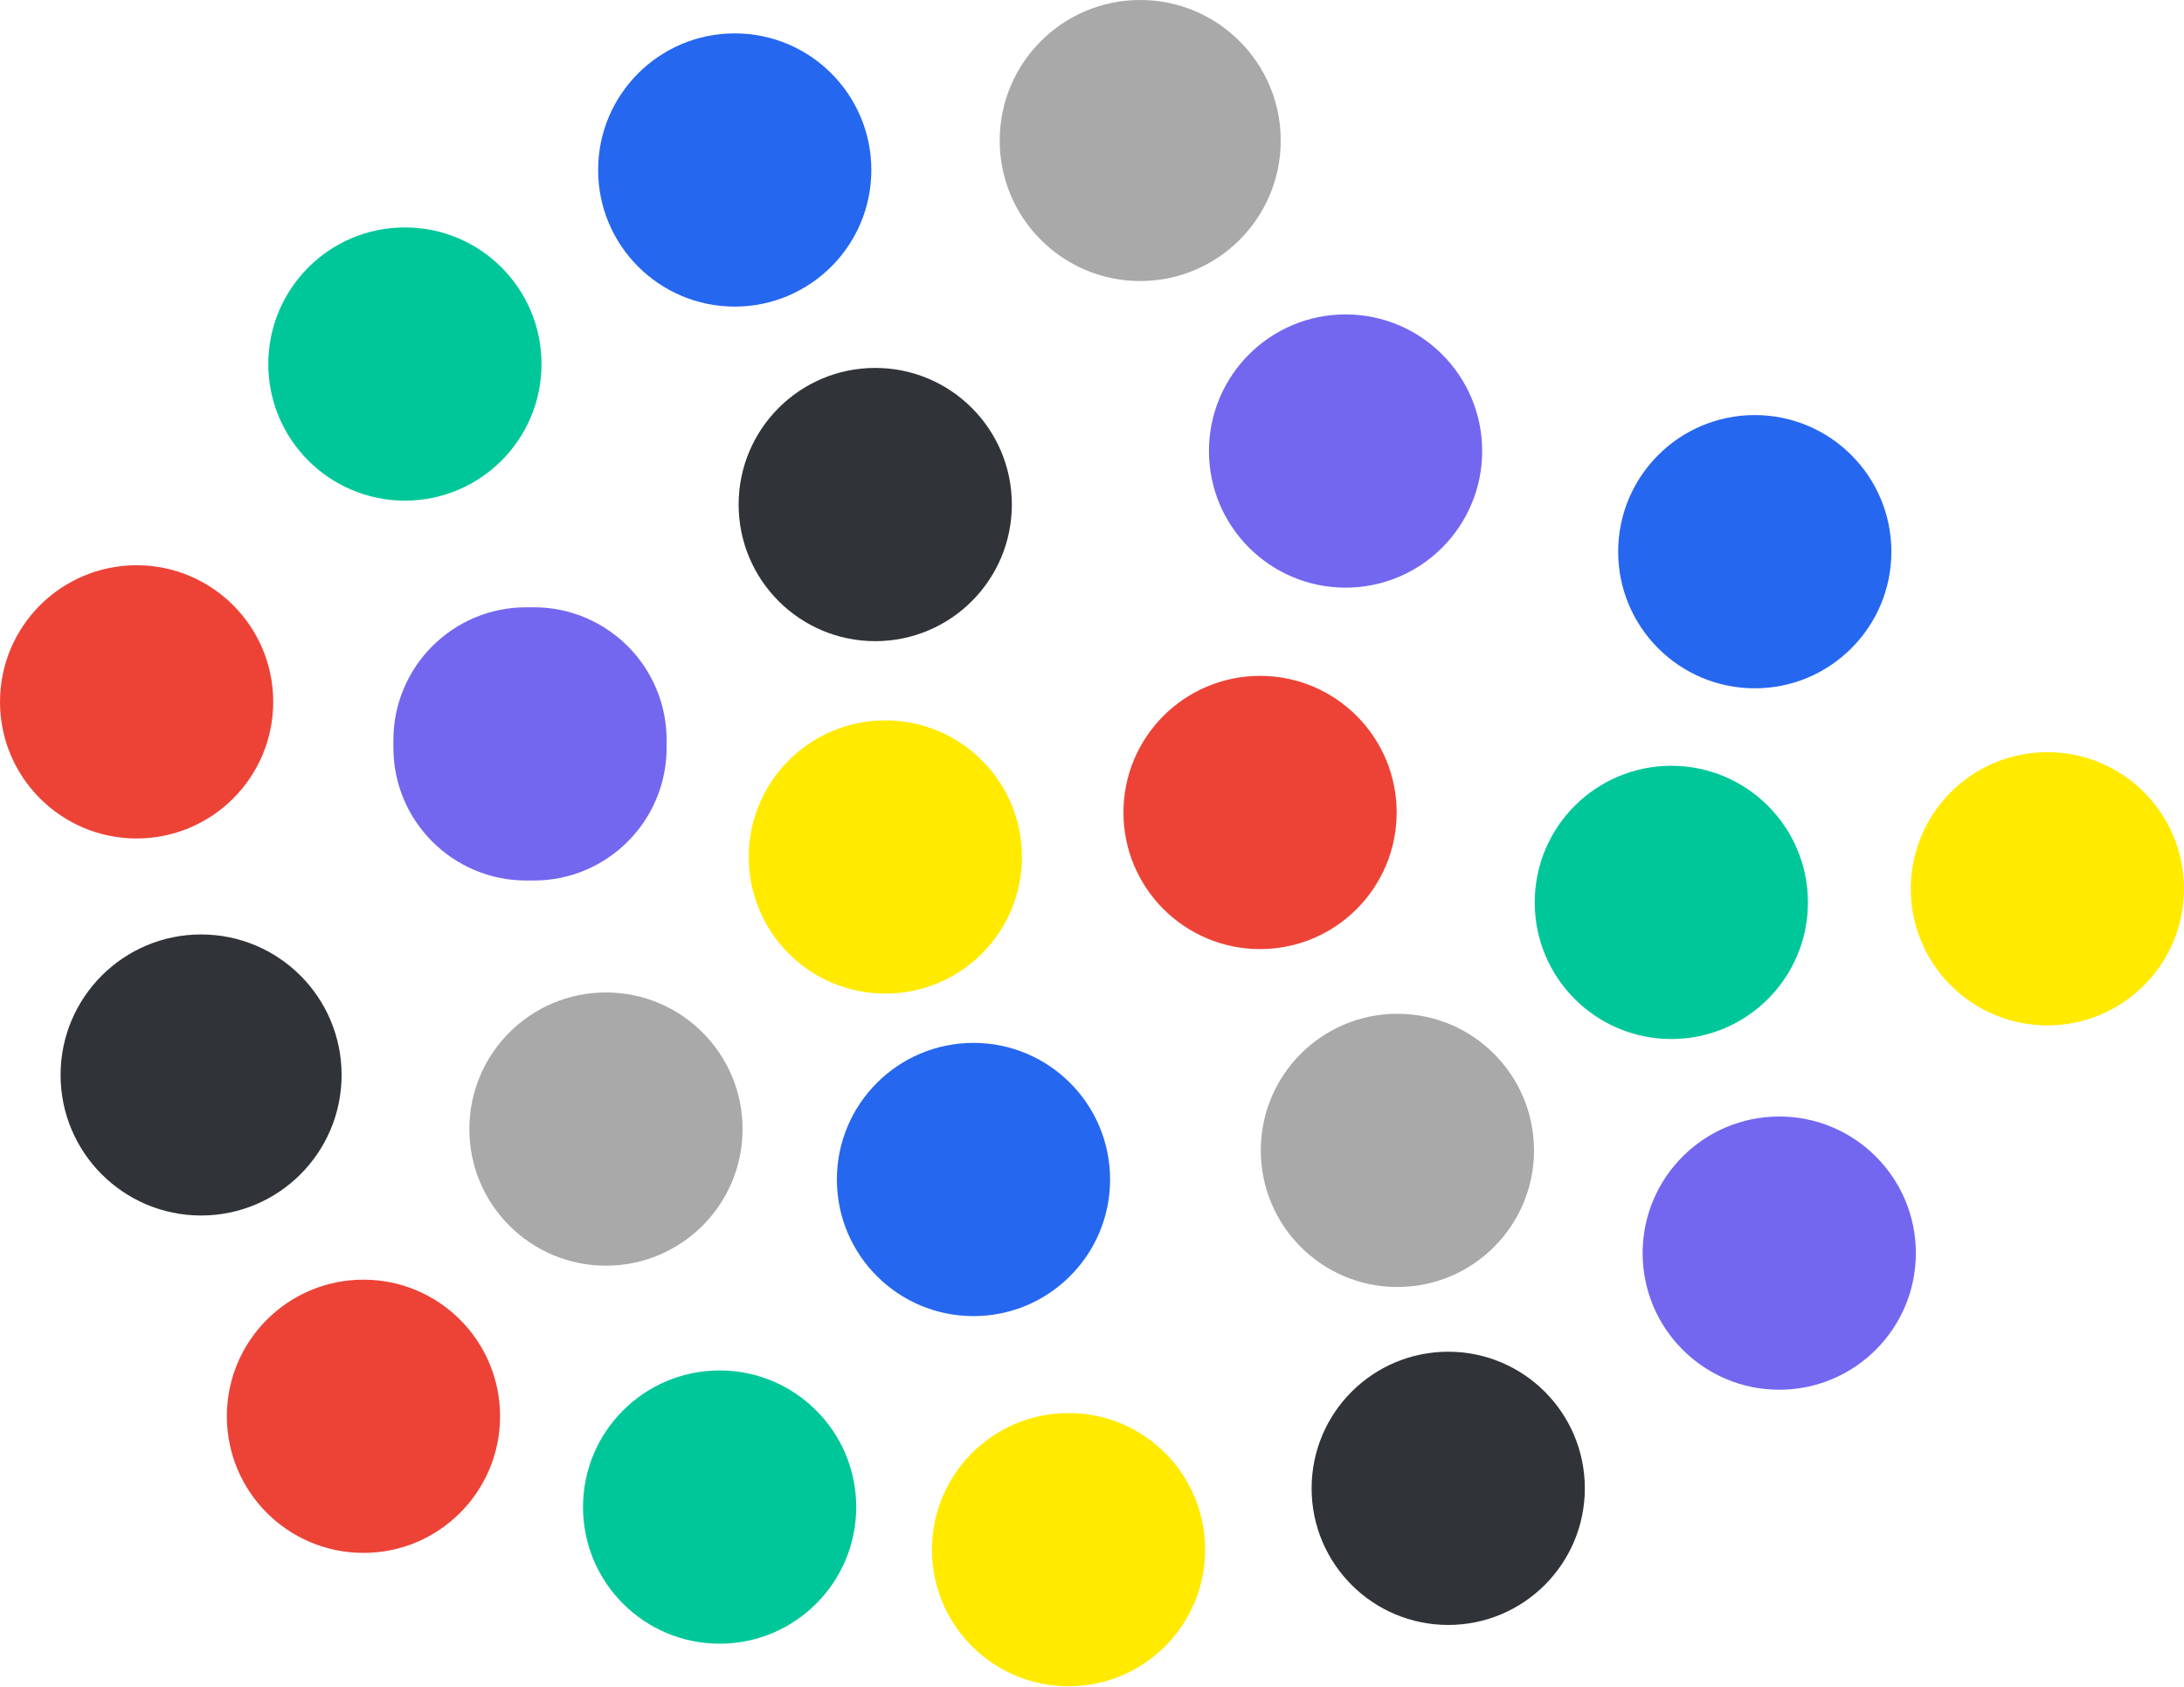
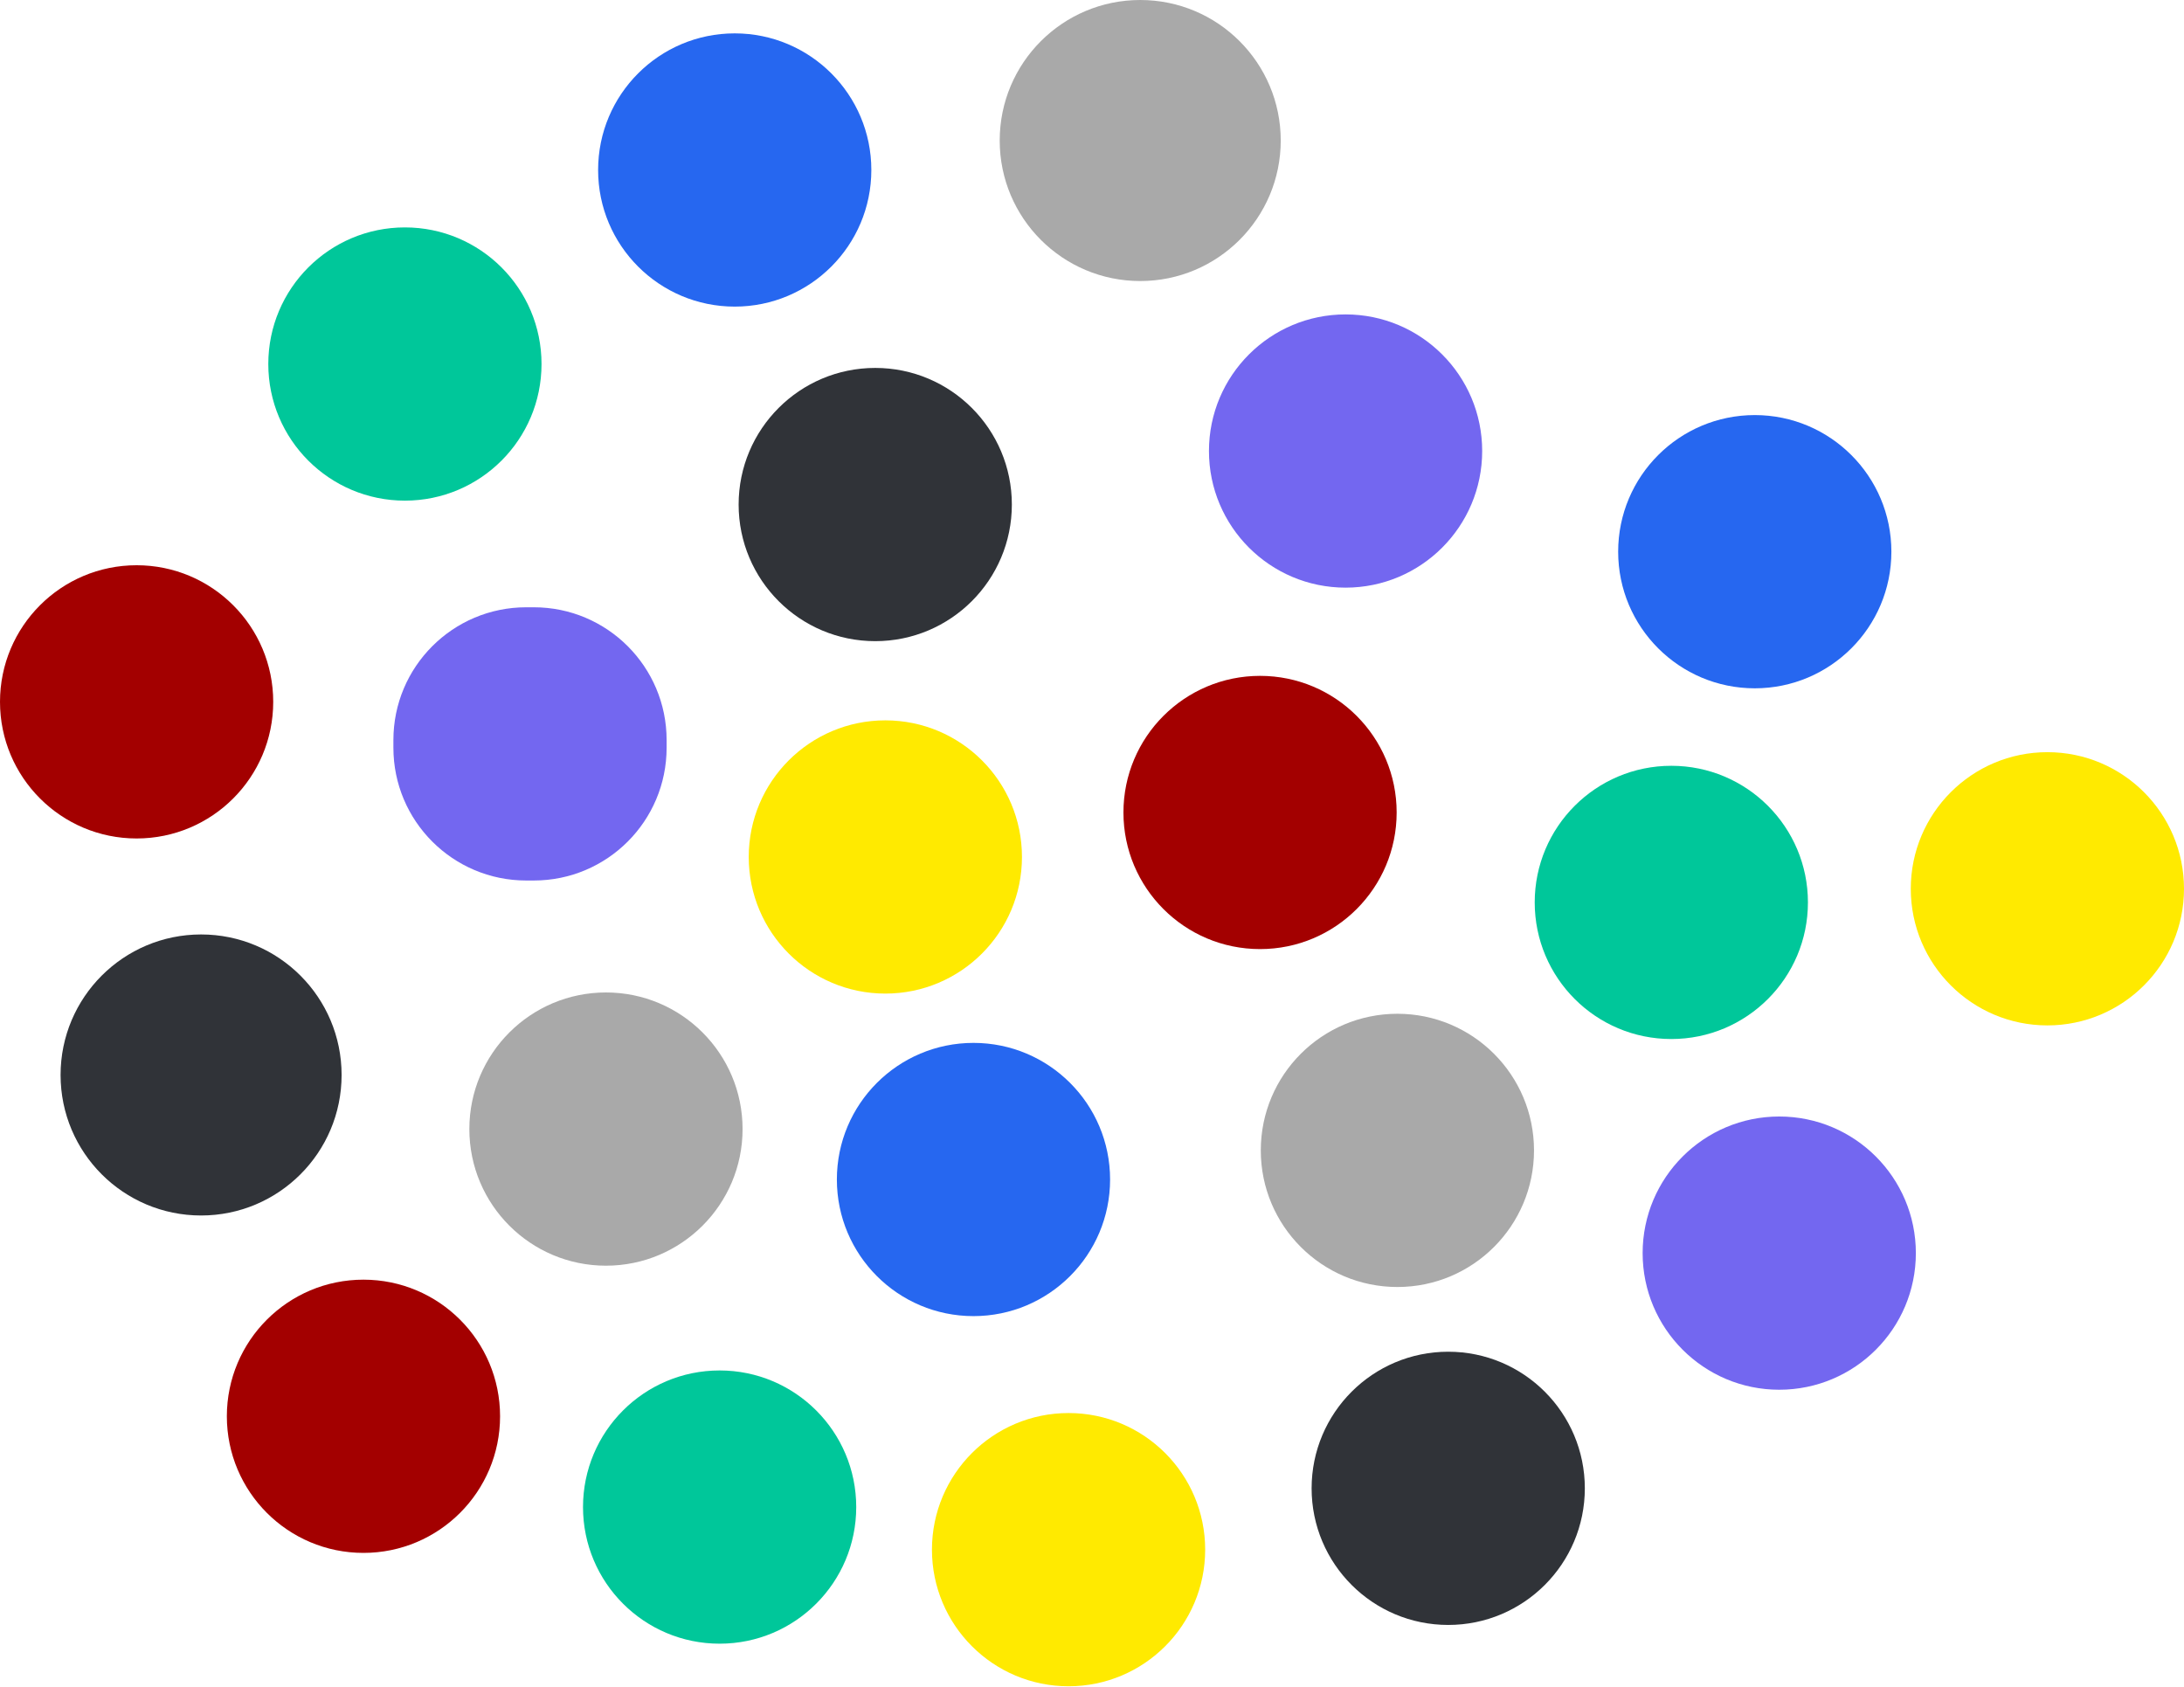
<svg xmlns="http://www.w3.org/2000/svg" id="Layer_1" data-name="Layer 1" viewBox="0 0 559.55 432.01">
  <defs>
    <style>
      .cls-1 {
        fill: #303338;
      }

      .cls-1, .cls-2, .cls-3, .cls-4, .cls-5, .cls-6, .cls-7 {
        stroke-width: 0px;
      }

      .cls-2 {
        fill: #2667f0;
      }

      .cls-3 {
-         fill: #ed4337;
+         fill: #A30000;
      }

      .cls-4 {
        fill: #00c79a;
      }

      .cls-5 {
        fill: #ffea00;
      }

      .cls-6 {
        fill: #a9a9a9;
      }

      .cls-7 {
        fill: #7367f0;
      }
    </style>
  </defs>
  <rect class="cls-4" x="393.2" y="196.19" width="70" height="70" rx="35" ry="35" />
  <rect class="cls-2" x="214.41" y="267.18" width="70" height="70" rx="35" ry="35" />
  <rect class="cls-7" x="420.85" y="286.04" width="70" height="70" rx="35" ry="35" />
  <rect class="cls-3" x="58.12" y="327.84" width="70" height="70" rx="35" ry="35" />
  <rect class="cls-5" x="238.77" y="362.01" width="70" height="70" rx="35" ry="35" />
  <rect class="cls-1" x="336.04" y="346.3" width="70" height="70" rx="35" ry="35" />
  <rect class="cls-6" x="323.02" y="259.72" width="70" height="70" rx="35" ry="35" />
  <rect class="cls-4" x="68.74" y="58.26" width="70" height="70" rx="35" ry="35" />
  <rect class="cls-2" x="153.24" y="8.55" width="70" height="70" rx="35" ry="35" />
  <rect class="cls-7" x="100.79" y="155.58" width="70" height="70" rx="34.03" ry="34.03" />
  <rect class="cls-3" x="0" y="144.81" width="70" height="70" rx="35" ry="35" />
  <rect class="cls-5" x="191.83" y="184.55" width="70" height="70" rx="35" ry="35" />
  <rect class="cls-1" x="189.24" y="94.26" width="70" height="70" rx="35" ry="35" />
  <rect class="cls-6" x="256.13" y="0" width="72" height="72" rx="36" ry="36" />
  <rect class="cls-4" x="149.37" y="351.1" width="70" height="70" rx="35" ry="35" />
  <rect class="cls-2" x="414.58" y="106.34" width="70" height="70" rx="35" ry="35" />
  <rect class="cls-7" x="309.74" y="80.55" width="70" height="70" rx="35" ry="35" />
  <rect class="cls-3" x="287.83" y="173.15" width="70" height="70" rx="35" ry="35" />
  <rect class="cls-5" x="489.55" y="192.7" width="70" height="70" rx="35" ry="35" />
  <rect class="cls-1" x="15.52" y="239.4" width="72" height="72" rx="36" ry="36" />
  <rect class="cls-6" x="120.25" y="254.26" width="70" height="70" rx="35" ry="35" />
</svg>
